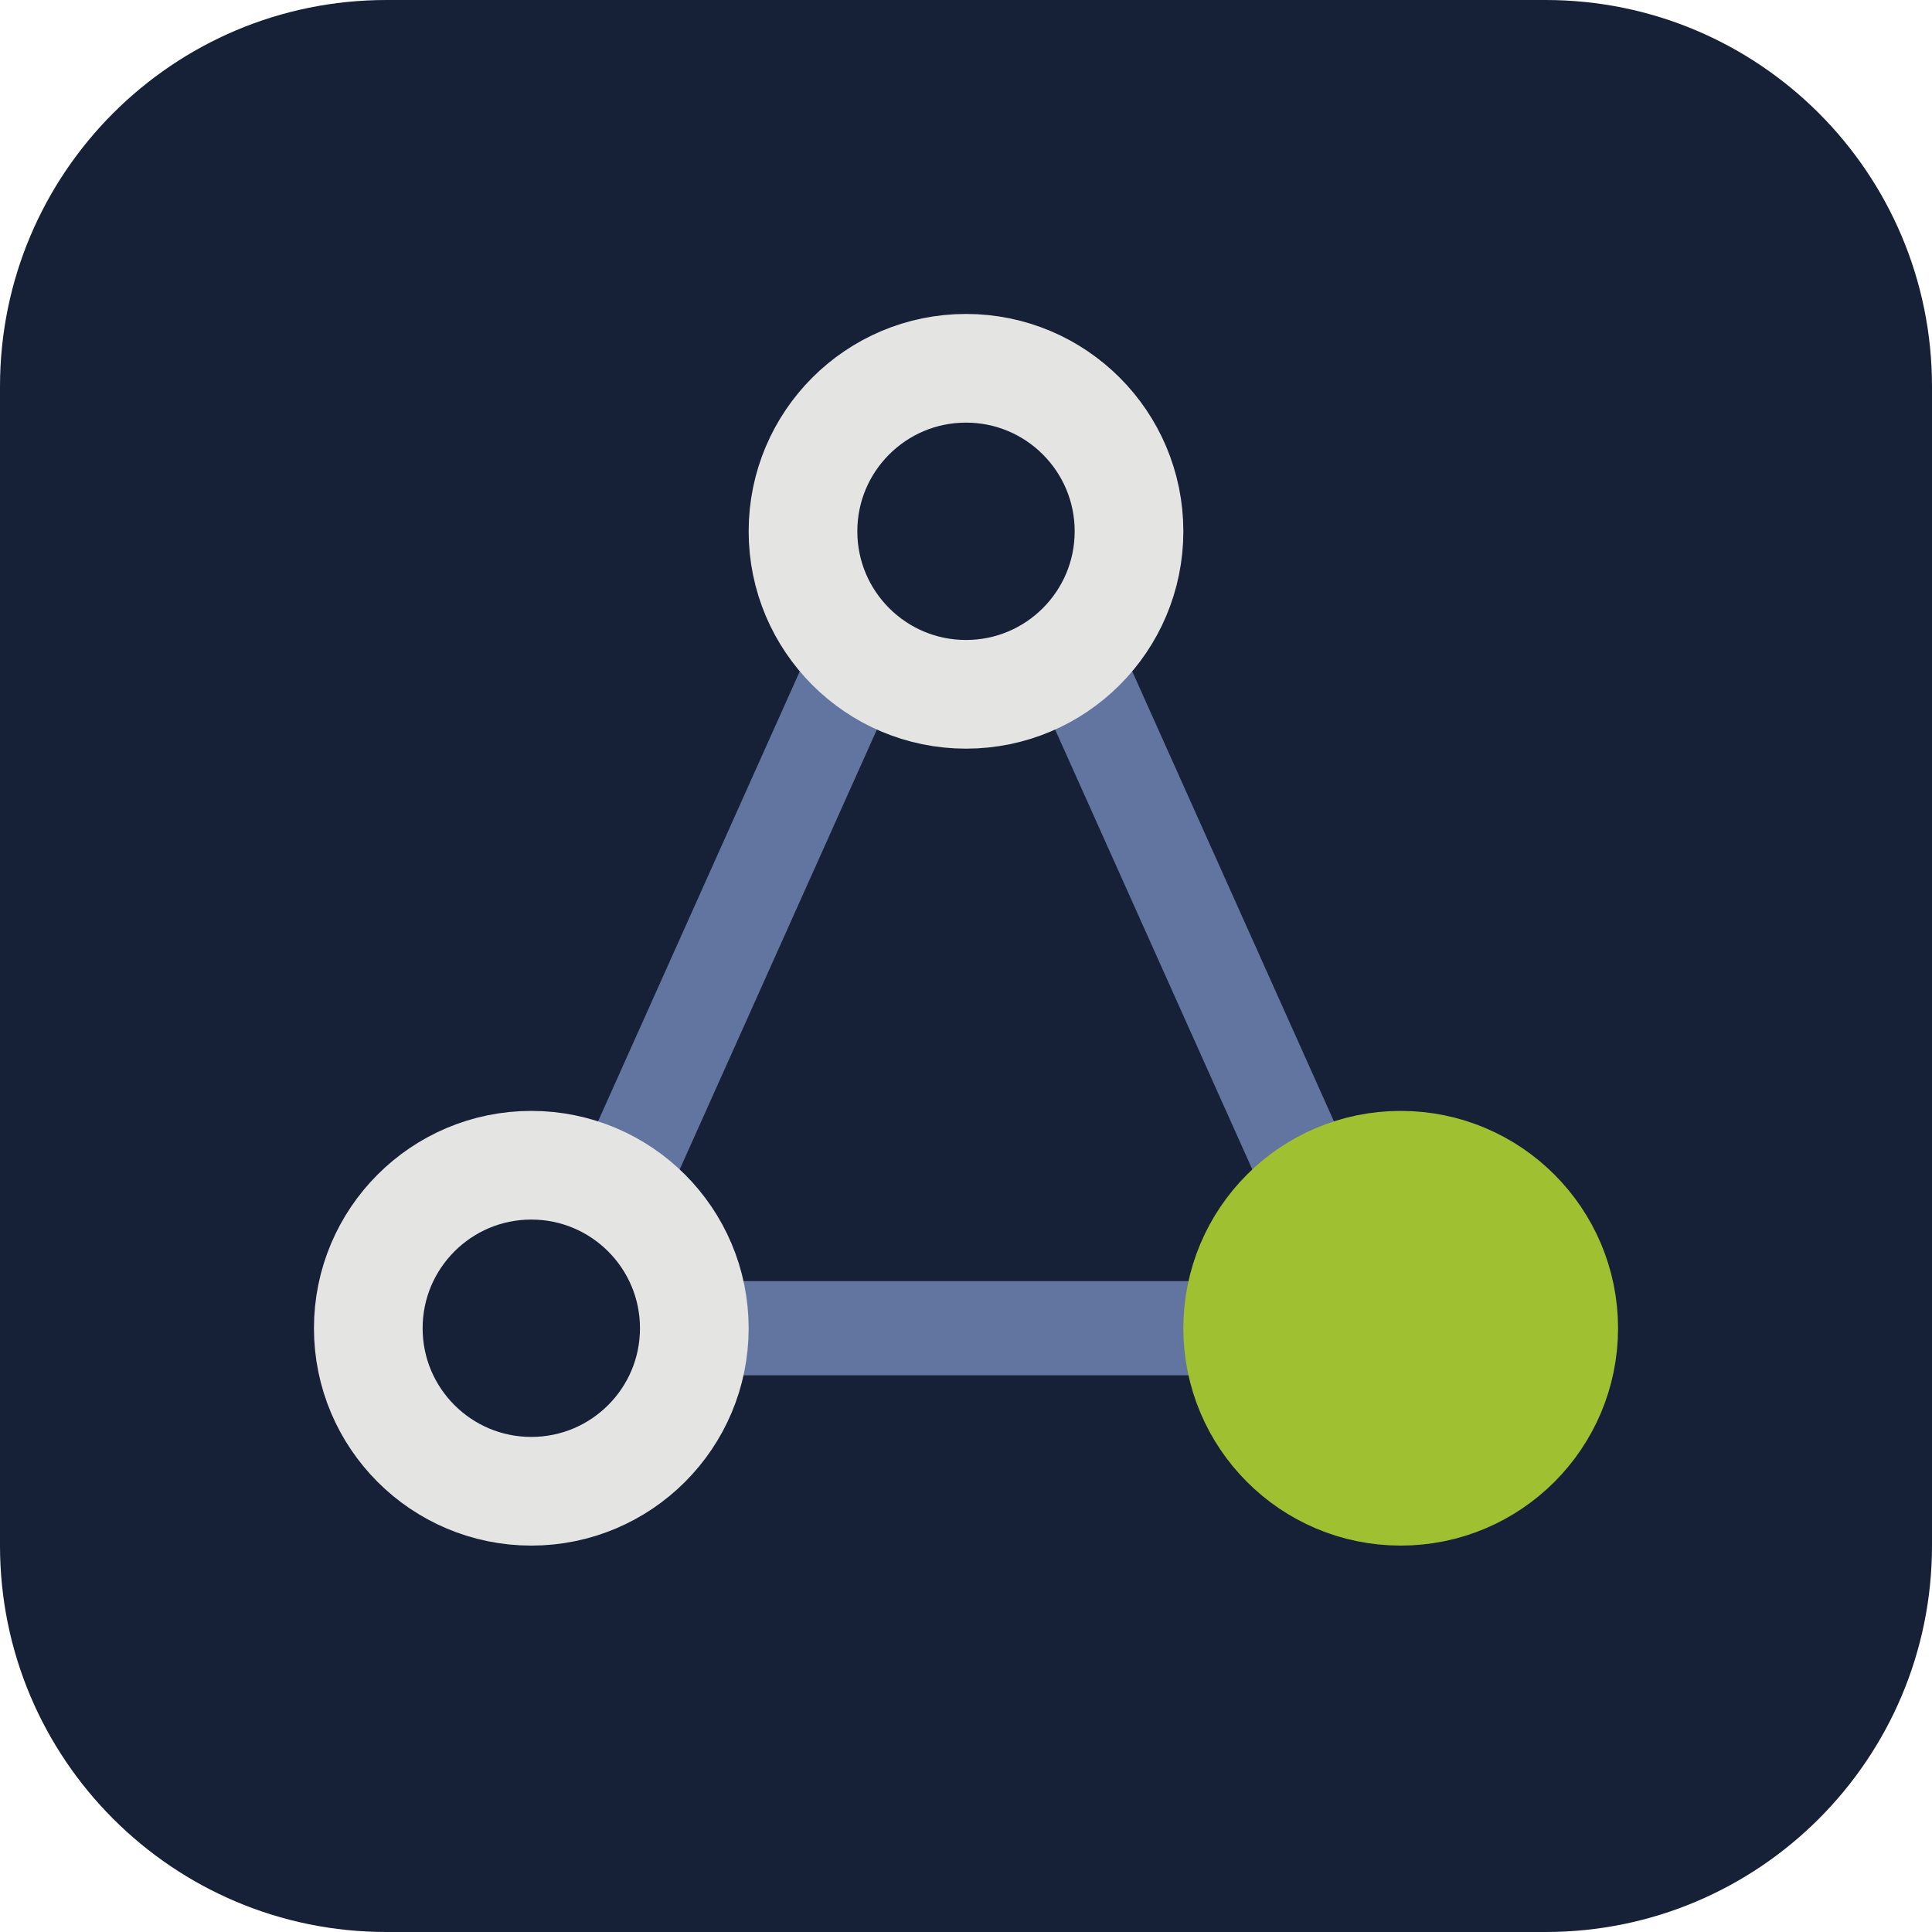
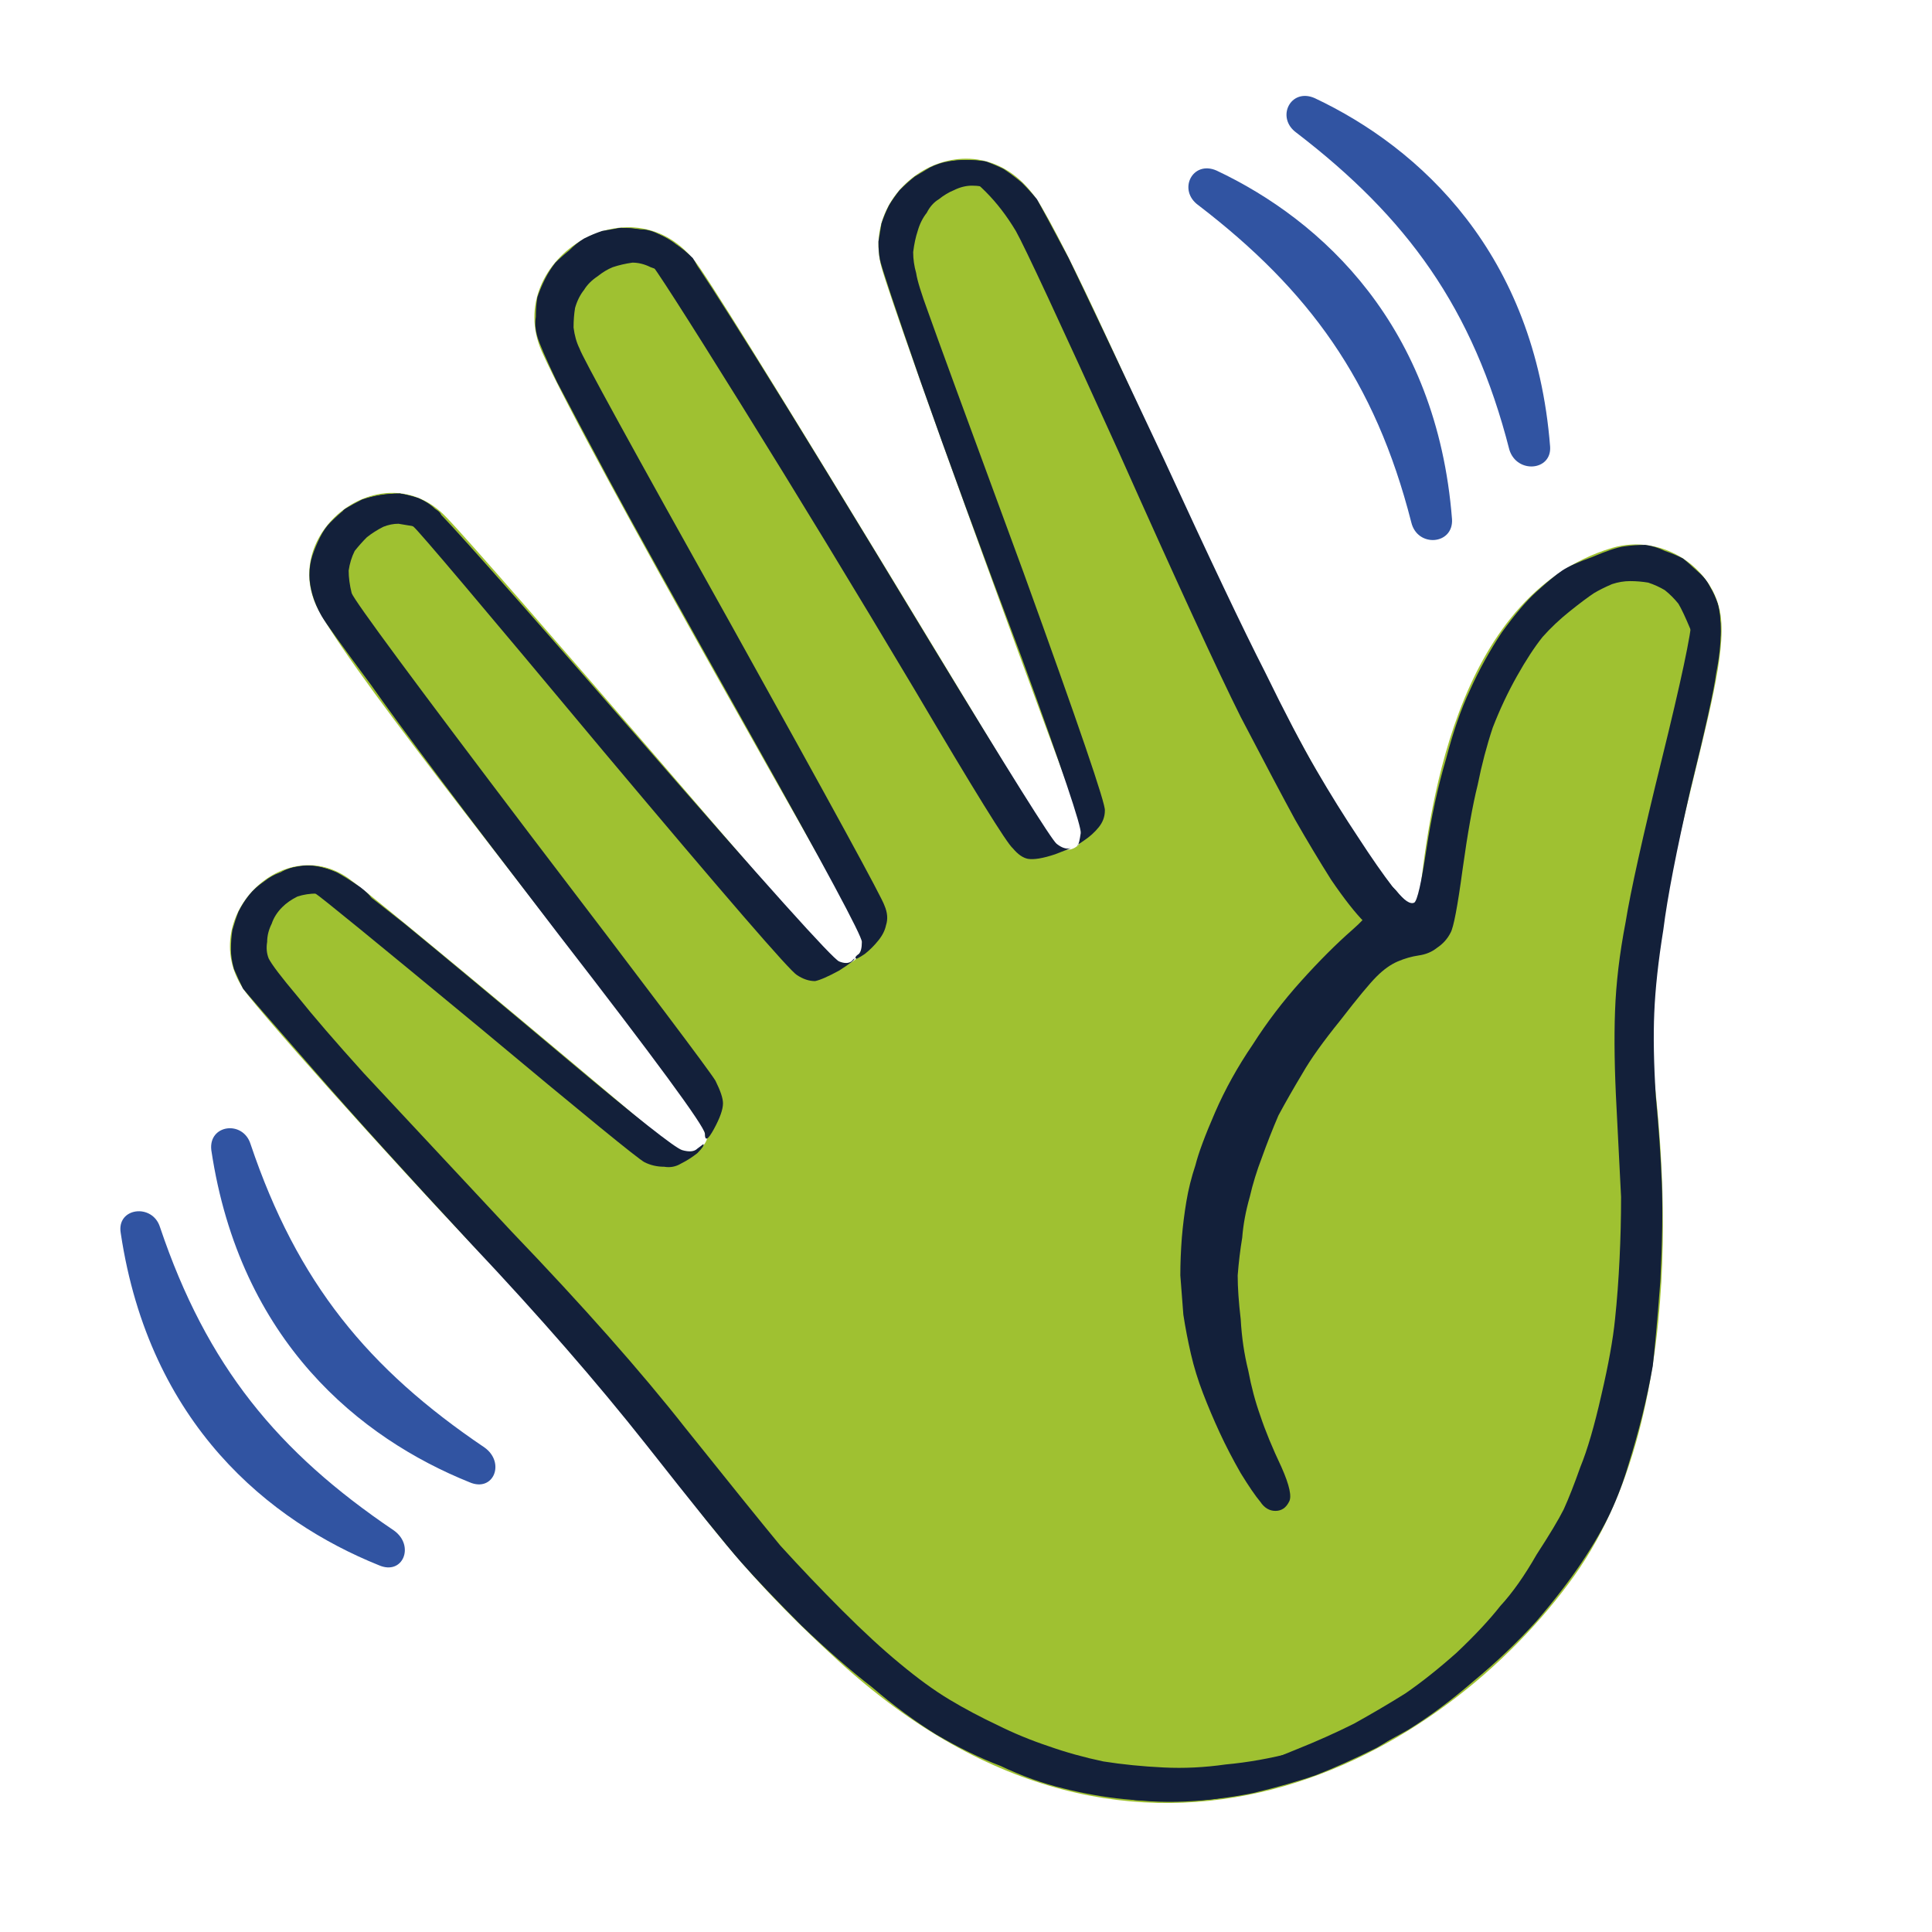
- <svg xmlns="http://www.w3.org/2000/svg" viewBox="0 0 40 40">
-   <rect width="40" height="40" rx="8" fill="#162037" />
-   <g transform="translate(5 5) scale(0.75)" fill="none">
-     <path d="M17 11.5 10.5 26M23 11.5 29.5 26M12.5 30h15" stroke="#6274a0" stroke-width="2.6" />
-     <circle cx="20" cy="8" r="4.5" fill="#162037" stroke="#e4e4e3" stroke-width="3" />
-     <circle cx="8" cy="30" r="4.5" fill="#162037" stroke="#e4e4e3" stroke-width="3" />
-     <circle cx="32" cy="30" r="4.5" fill="#9fc131" stroke="#9fc131" stroke-width="3" />
-   </g>
+ <svg xmlns="http://www.w3.org/2000/svg" viewBox="0 0 128 128">
+   <style>.hand-fill{fill:#9fc131}.hand-line{fill:#13203a}.hand-wave{fill:#3154a2}@media (prefers-color-scheme:dark){.hand-wave{fill:#8ea8e8}}</style>
+   <path class="hand-fill" d="M93.3 60c.2.3.7.1.7-.2c.6-5.4 2.2-20.3 12.8-23.5c3.4-1 6.8 1.4 7.2 4.5c.7 5-5 17.9-4.5 29.7c.1 1.9 3.3 22-5.2 33.9s-28.7 24-48.8 5.6c-10.4-9.5-10.4-13.3-23.3-26.6c-2.6-2.6-13-14-15.8-17.5c-3.7-4.7 2.2-10.9 6.7-7.7c2.1 1.5 20.7 17.1 21.4 17.8c1.4 1.2 3.1-.5 2.1-1.7c-11.4-15-22.4-28.5-25.4-33.7s4.2-10.8 8.4-6.3c2.9 3 24.4 28.1 25.4 29.2s2.7-.3 2.1-1.7c-.7-1.3-18.1-31.6-21.2-38.5c-2.7-6.1 6.3-11.8 10.5-5.5c3.4 5 22.4 36.6 23.1 37.7c.9 1.6 2.9.6 2.1-1.2C71 53 59.3 21 58.4 17.7c-1.6-5.8 6.7-10.6 10.6-4c5.3 9.1 15.8 36.9 24.3 46.3" />
+   <path class="hand-line" d="M86.2 65Q88 63 89.6 61.6Q91.2 60.2 91.4 59.1Q91.6 58 92.5 59Q93.3 60 93.7 59.8Q94 59.6 94.5 56.3Q95 53 95.8 50.3Q96.5 47.6 97.4 45.7Q98.3 43.7 99.5 41.9Q100.8 40.1 101.8 39.2Q102.9 38.2 103.5 37.8Q104.1 37.4 105.5 36.9Q106.9 36.3 107.6 36.2Q108.3 36.1 109 36.1Q109.7 36.2 110.3 36.5Q110.9 36.7 111.5 37Q112 37.4 112.5 37.9Q113 38.3 113.3 38.9Q113.6 39.4 113.8 40Q114 40.7 114 41.8Q114 43 113.2 42.9Q112.4 42.8 112 41.7Q111.5 40.5 111.2 40Q110.8 39.5 110.3 39.1Q109.8 38.8 109.2 38.6Q108.6 38.5 108 38.5Q107.4 38.5 106.8 38.7Q106.1 39 105.6 39.3Q105 39.7 104 40.5Q103 41.3 102.2 42.2Q101.4 43.2 100.5 44.8Q99.6 46.4 98.9 48.2Q98.3 50 97.9 52Q97.4 54 96.9 57.6Q96.4 61.3 96.1 61.8Q95.8 62.4 95.2 62.8Q94.7 63.2 94 63.3Q93.3 63.4 92.6 63.7Q91.9 64 91.2 64.7Q90.5 65.4 88.8 67.6Q87.1 69.7 86.3 71.1Q85.4 72.6 84.7 73.9Q84.1 75.3 83.6 76.7Q83.1 78 82.8 79.3Q82.4 80.7 82.3 82Q82.1 83.2 82 84.5Q82 85.7 82.2 87.4Q82.3 89.2 82.7 90.8Q83 92.4 83.5 93.8Q84 95.3 84.9 97.2Q85.7 99 85.4 99.5Q85.1 100.1 84.5 100.1Q83.9 100.1 83.5 99.5Q83 98.9 82.2 97.6Q81.4 96.2 80.8 94.9Q80.2 93.6 79.7 92.3Q79.2 91 78.9 89.7Q78.6 88.4 78.4 87.1Q78.3 85.8 78.2 84.5Q78.2 83.3 78.3 82Q78.4 80.8 78.6 79.6Q78.8 78.4 79.2 77.2Q79.5 76 80.5 73.7Q81.5 71.4 83 69.2Q84.4 67 86.2 65ZM58.6 60Q58.9 60.7 58.7 61.3Q58.6 61.8 58.2 62.3Q57.8 62.8 57.3 63.2Q56.7 63.6 56.7 63.5Q56.6 63.4 56.9 63.2Q57.1 63 57.1 62.4Q57.1 61.8 49.8 48.8Q42.5 35.8 40.3 31.7Q38.1 27.6 36.9 25.3Q35.8 23 35.6 22.3Q35.4 21.6 35.5 21Q35.5 20.3 35.6 19.7Q35.8 19.1 36.1 18.5Q36.4 17.9 36.8 17.4Q37.2 17 37.7 16.6Q38.2 16.1 38.7 15.8Q39.3 15.5 39.9 15.3Q40.5 15.2 41.1 15.1Q41.8 15.1 42.4 15.2Q43 15.2 43.6 15.5Q44.3 15.8 44.8 16.2Q45.4 16.6 45.9 17.1Q46.3 17.7 46.2 17.9Q46 18.1 45.4 18.4Q44.8 18.6 44.2 18.2Q43.7 17.9 43.1 17.7Q42.5 17.4 41.9 17.4Q41.2 17.5 40.6 17.7Q40.1 17.9 39.6 18.3Q39 18.7 38.7 19.2Q38.3 19.7 38.1 20.4Q38 21 38 21.7Q38.1 22.5 38.4 23.1Q38.6 23.8 48.5 41.5Q58.4 59.3 58.6 60ZM47.4 71.6Q47.9 72.6 47.9 73.1Q47.9 73.7 47.3 74.8Q46.7 75.9 46.7 75.1Q46.6 74.3 37 61.9Q27.4 49.4 24.6 45.4Q21.7 41.5 21.3 40.8Q20.9 40.1 20.7 39.4Q20.5 38.7 20.5 38.1Q20.5 37.4 20.7 36.8Q20.9 36.2 21.2 35.6Q21.5 35 21.9 34.6Q22.4 34.1 22.9 33.7Q23.4 33.4 24 33.1Q24.6 32.9 25.2 32.8Q25.8 32.7 26.5 32.7Q27.1 32.8 27.7 33Q28.4 33.3 28.8 33.7Q29.3 34 29.2 34.2Q29.2 34.4 28.7 34.8Q28.2 35.1 27.6 34.9Q27 34.8 26.4 34.7Q25.9 34.7 25.4 34.9Q24.8 35.2 24.3 35.6Q23.9 36 23.5 36.5Q23.2 37.1 23.1 37.8Q23.1 38.5 23.3 39.3Q23.6 40.1 35.2 55.4Q46.8 70.6 47.4 71.6ZM73.2 53.7Q73.2 54.3 72.8 54.8Q72.4 55.3 71.8 55.7Q71.2 56.1 71.4 56Q71.5 55.9 71.6 55.2Q71.7 54.6 67.7 43.6Q63.6 32.7 61 25.3Q58.4 17.8 58.3 17.2Q58.2 16.7 58.2 16Q58.3 15.4 58.4 14.8Q58.6 14.2 58.9 13.6Q59.2 13.1 59.6 12.6Q60.1 12.1 60.6 11.7Q61.1 11.4 61.6 11.1Q62.2 10.8 62.8 10.7Q63.4 10.6 64 10.6Q64.7 10.6 65.3 10.7Q65.9 10.9 66.8 11.5Q67.6 12.1 67 12.4Q66.4 12.7 65.7 12.5Q65 12.3 64.4 12.3Q63.8 12.3 63.2 12.6Q62.7 12.8 62.2 13.2Q61.7 13.5 61.4 14.1Q61 14.6 60.8 15.3Q60.6 15.9 60.5 16.7Q60.5 17.4 60.7 18.1Q60.8 18.8 61.5 20.7Q62.2 22.7 67.8 37.9Q73.3 53.1 73.2 53.7Z" />
+   <path class="hand-line" d="M85.7 116.1Q88 115.5 90.4 114.6Q92.8 113.6 93.1 114.1Q93.3 114.6 91.2 115.8Q89 116.9 87.2 117.6Q85.5 118.2 83 118.8Q80.5 119.3 78.5 119.3Q76.6 119.4 74.5 119.2Q72.5 119 70.5 118.5Q68.4 118 66.3 117Q64.2 116.2 62 114.9Q59.9 113.6 57.8 111.8Q55.6 110.1 53.1 107.7Q50.6 105.2 49.1 103.5Q47.6 101.8 42.8 95.7Q37.9 89.5 31.3 82.5Q24.8 75.5 20.7 70.8Q16.5 66 16.1 65.5Q15.8 64.9 15.5 64.2Q15.3 63.5 15.3 62.9Q15.3 62.2 15.4 61.6Q15.6 60.9 15.8 60.4Q16.1 59.8 16.5 59.3Q16.9 58.8 17.5 58.4Q18 58 18.6 57.8Q19.1 57.5 19.8 57.4Q20.4 57.3 21 57.4Q21.6 57.5 22.3 57.8Q22.9 58.1 23.9 58.8Q24.8 59.5 24.6 59.7Q24.5 60 23.8 60Q23.2 60 22.4 59.6Q21.7 59.2 21 59.2Q20.3 59.2 19.7 59.4Q19.1 59.7 18.7 60.1Q18.2 60.6 18 61.2Q17.7 61.8 17.7 62.4Q17.6 63 17.8 63.5Q18.1 64.1 19.7 66Q21.3 68 24.1 71.1Q26.9 74.1 33.9 81.6Q41 89 45.4 94.6Q49.8 100.1 51.7 102.4Q53.7 104.6 55.8 106.7Q57.9 108.8 59.6 110.2Q61.4 111.7 62.9 112.6Q64.4 113.5 66.1 114.3Q67.7 115.1 69.5 115.7Q71.2 116.3 73.1 116.7Q75 117 77.1 117.1Q79.1 117.2 81.2 116.9Q83.4 116.7 85.7 116.1Z" />
+   <path class="hand-line" d="M110.1 50.3Q112 42.6 112.1 40.9Q112.2 39.3 112.1 38.3Q111.9 37.3 112.4 37.8Q113 38.3 113.3 38.9Q113.6 39.4 113.8 40Q114 40.7 114 41.9Q114 43.1 113.7 44.6Q113.5 46.2 112 52.3Q110.6 58.4 110.2 61.6Q109.7 64.7 109.6 67.1Q109.5 69.4 109.7 72.6Q110 75.8 110.1 78.4Q110.2 81 110 84.9Q109.7 88.8 109.5 90.5Q109.2 92.2 108.8 93.8Q108.4 95.4 107.9 97Q107.4 98.7 106.7 100.2Q106 101.7 104.8 103.5Q103.6 105.3 101.8 107.4Q99.9 109.5 97.6 111.4Q95.4 113.3 93.3 114.6Q91.2 115.8 88.9 116.8Q86.7 117.8 84.8 118.3Q83 118.8 80.4 119.2Q77.9 119.5 75.7 119.3Q73.6 119.2 76.5 118.6Q79.5 118 81.8 117.4Q84 116.7 85.9 115.9Q87.9 115.1 89.7 114.2Q91.5 113.2 93.1 112.2Q94.7 111.1 96.5 109.5Q98.3 107.8 99.4 106.4Q100.6 105.1 101.8 103Q103.1 101 103.6 100Q104.1 98.9 104.7 97.2Q105.4 95.5 106.1 92.4Q106.8 89.4 107 87.4Q107.2 85.5 107.3 83.4Q107.4 81.4 107.4 79.3Q107.3 77.2 107.1 73.4Q106.9 69.7 107 67Q107.1 64.2 107.7 61.1Q108.2 58 110.1 50.3ZM67.3 15.3Q66.4 13.8 65.3 12.7Q64.2 11.6 63.3 11.2Q62.5 10.8 62.9 10.7Q63.4 10.6 64 10.6Q64.7 10.6 65.3 10.7Q65.9 10.9 66.5 11.2Q67.1 11.6 67.7 12.1Q68.2 12.6 68.7 13.2Q69.1 13.9 70.8 17.1Q72.4 20.4 77.1 30.4Q81.7 40.4 83.8 44.5Q85.8 48.6 87.2 51Q88.6 53.4 90 55.5Q91.3 57.5 92.3 58.8Q93.3 60 93.5 59.9Q93.8 59.7 93.7 60.8Q93.6 61.9 93.1 62.3Q92.6 62.7 91.9 62.4Q91.2 62.1 90.4 61.1Q89.5 60.2 88.2 58.3Q87 56.4 85.8 54.3Q84.6 52.1 82.2 47.5Q79.9 42.9 74.1 29.9Q68.2 16.9 67.3 15.3ZM39.4 15.8Q38.8 15.8 39.6 15.5Q40.5 15.2 41.1 15.1Q41.8 15.1 42.4 15.2Q43 15.2 43.6 15.5Q44.3 15.8 44.8 16.2Q45.4 16.6 45.9 17.2Q46.4 17.8 50.1 23.7Q53.8 29.6 61.6 42.5Q69.5 55.5 70 55.9Q70.5 56.3 70.9 56.2Q71.2 56.1 69.9 56.6Q68.7 57 68.1 56.9Q67.6 56.8 67.1 56.2Q66.5 55.7 60.6 45.7Q54.7 35.8 49.1 26.8Q43.5 17.8 43 17.3Q42.6 16.8 42 16.5Q41.4 16.1 40.7 15.9Q40.1 15.7 39.4 15.8ZM25 33.8Q24.4 33.6 23.4 33.8Q22.4 34 22.9 33.7Q23.4 33.4 24 33.1Q24.6 32.9 25.2 32.8Q25.8 32.7 26.5 32.7Q27.1 32.8 27.7 33Q28.4 33.3 28.9 33.8Q29.5 34.2 42.3 48.9Q55 63.5 55.6 63.7Q56.1 63.9 56.4 63.7Q56.6 63.5 56.6 63.5Q56.7 63.6 55.6 64.3Q54.5 64.9 54 65Q53.4 65 52.8 64.6Q52.1 64.2 40 49.8Q27.9 35.3 27.4 34.9Q26.9 34.5 26.3 34.2Q25.7 33.9 25 33.8ZM46.2 76.1Q46.6 75.8 46.6 75.8Q46.7 75.9 46.2 76.4Q45.7 76.8 45.1 77.1Q44.6 77.4 44 77.3Q43.3 77.3 42.7 77Q42.1 76.7 31.8 68.1Q21.4 59.5 20.9 59.2Q20.4 59 19.7 58.8Q19.1 58.6 18.4 58.7Q17.6 58.7 17.2 58.9Q16.8 59 17.4 58.5Q18 58 18.6 57.8Q19.1 57.5 19.8 57.4Q20.4 57.3 21 57.4Q21.6 57.5 22.3 57.8Q22.9 58.1 26.8 61.2Q30.7 64.4 37.6 70.2Q44.5 76 45.2 76.2Q45.9 76.4 46.2 76.1Z" />
+   <path class="hand-wave" d="M10.6 81.3c3.1 9.2 7.8 14.9 15.5 20.1c1.4 1 .6 3-1 2.3c-7.2-2.9-15.2-9.3-17.1-22c-.3-1.7 2.1-2 2.6-.4m6-5.5c3.1 9.2 7.8 14.9 15.5 20.1c1.4 1 .6 3-1 2.3c-7.2-2.9-15.2-9.3-17.1-22c-.2-1.7 2.1-2 2.6-.4m76.9-41.2c-2.4-9.4-6.8-15.4-14.1-21c-1.4-1-.4-3 1.2-2.3c7 3.3 14.6 10.3 15.6 23.1c.1 1.7-2.3 1.9-2.7.2m6.5-4.8c-2.4-9.4-6.8-15.4-14.1-21c-1.4-1-.4-3 1.2-2.3c7 3.3 14.6 10.3 15.6 23.1c.1 1.6-2.2 1.8-2.7.2" />
</svg>
